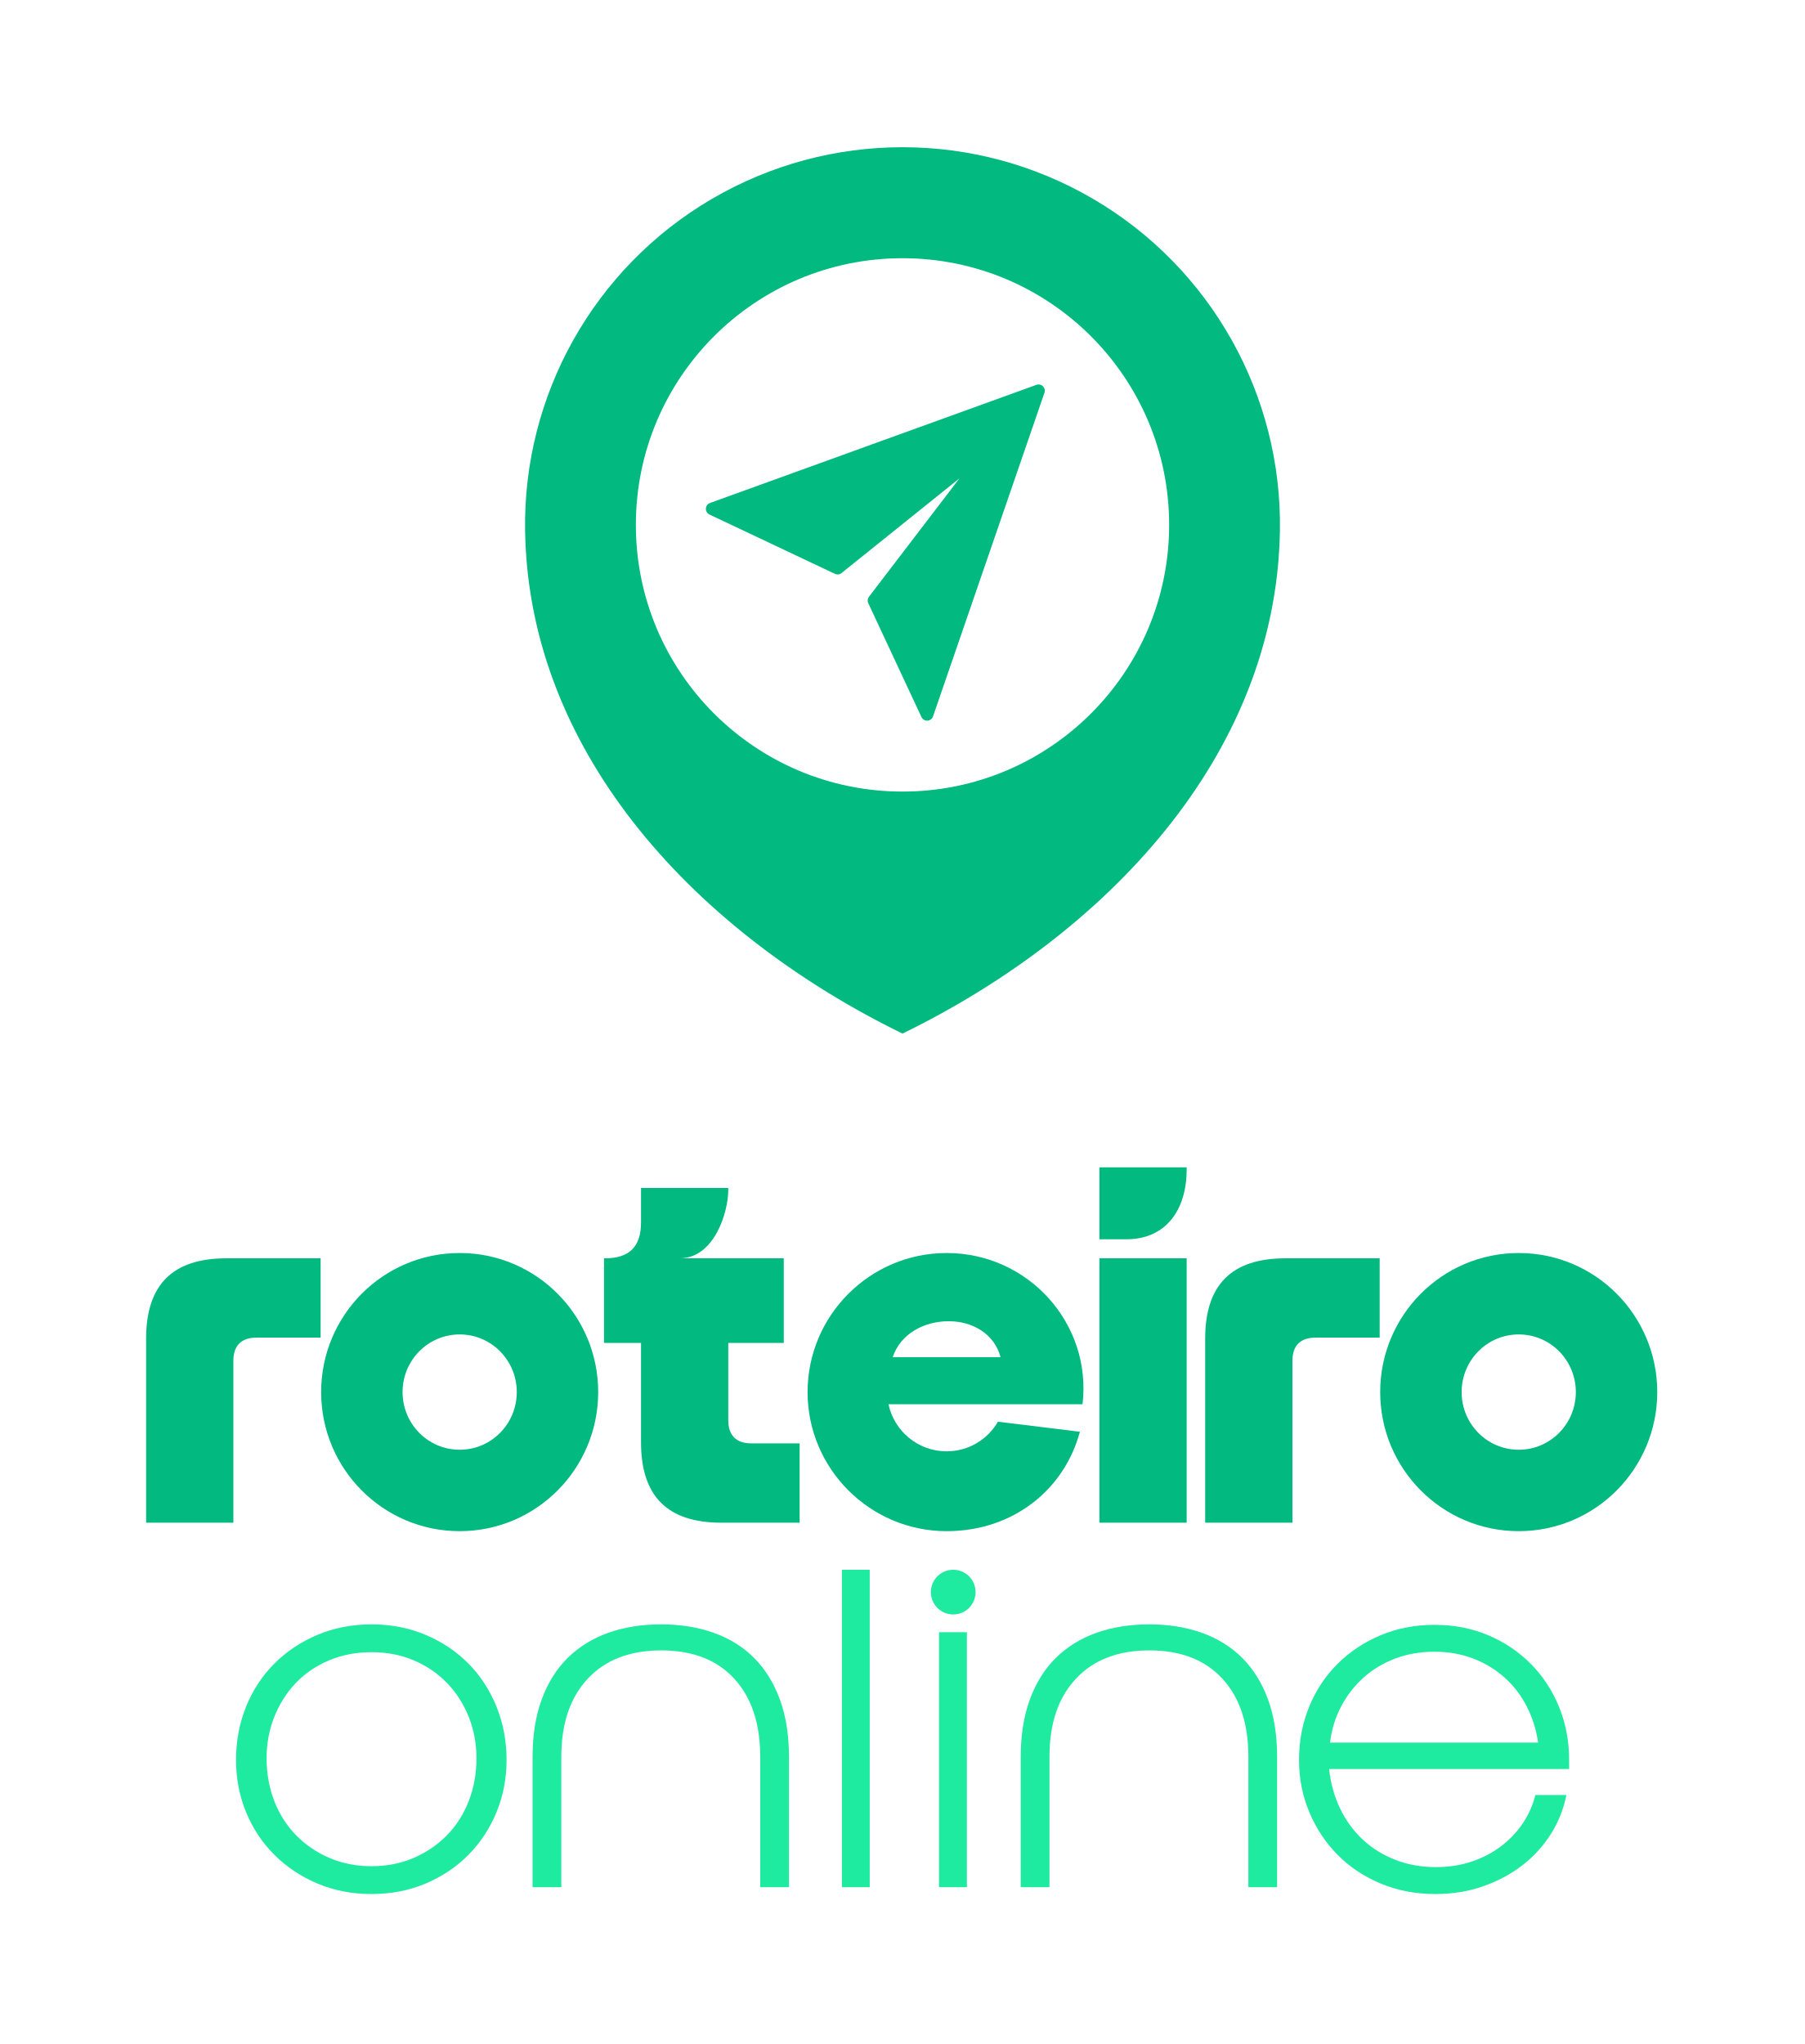
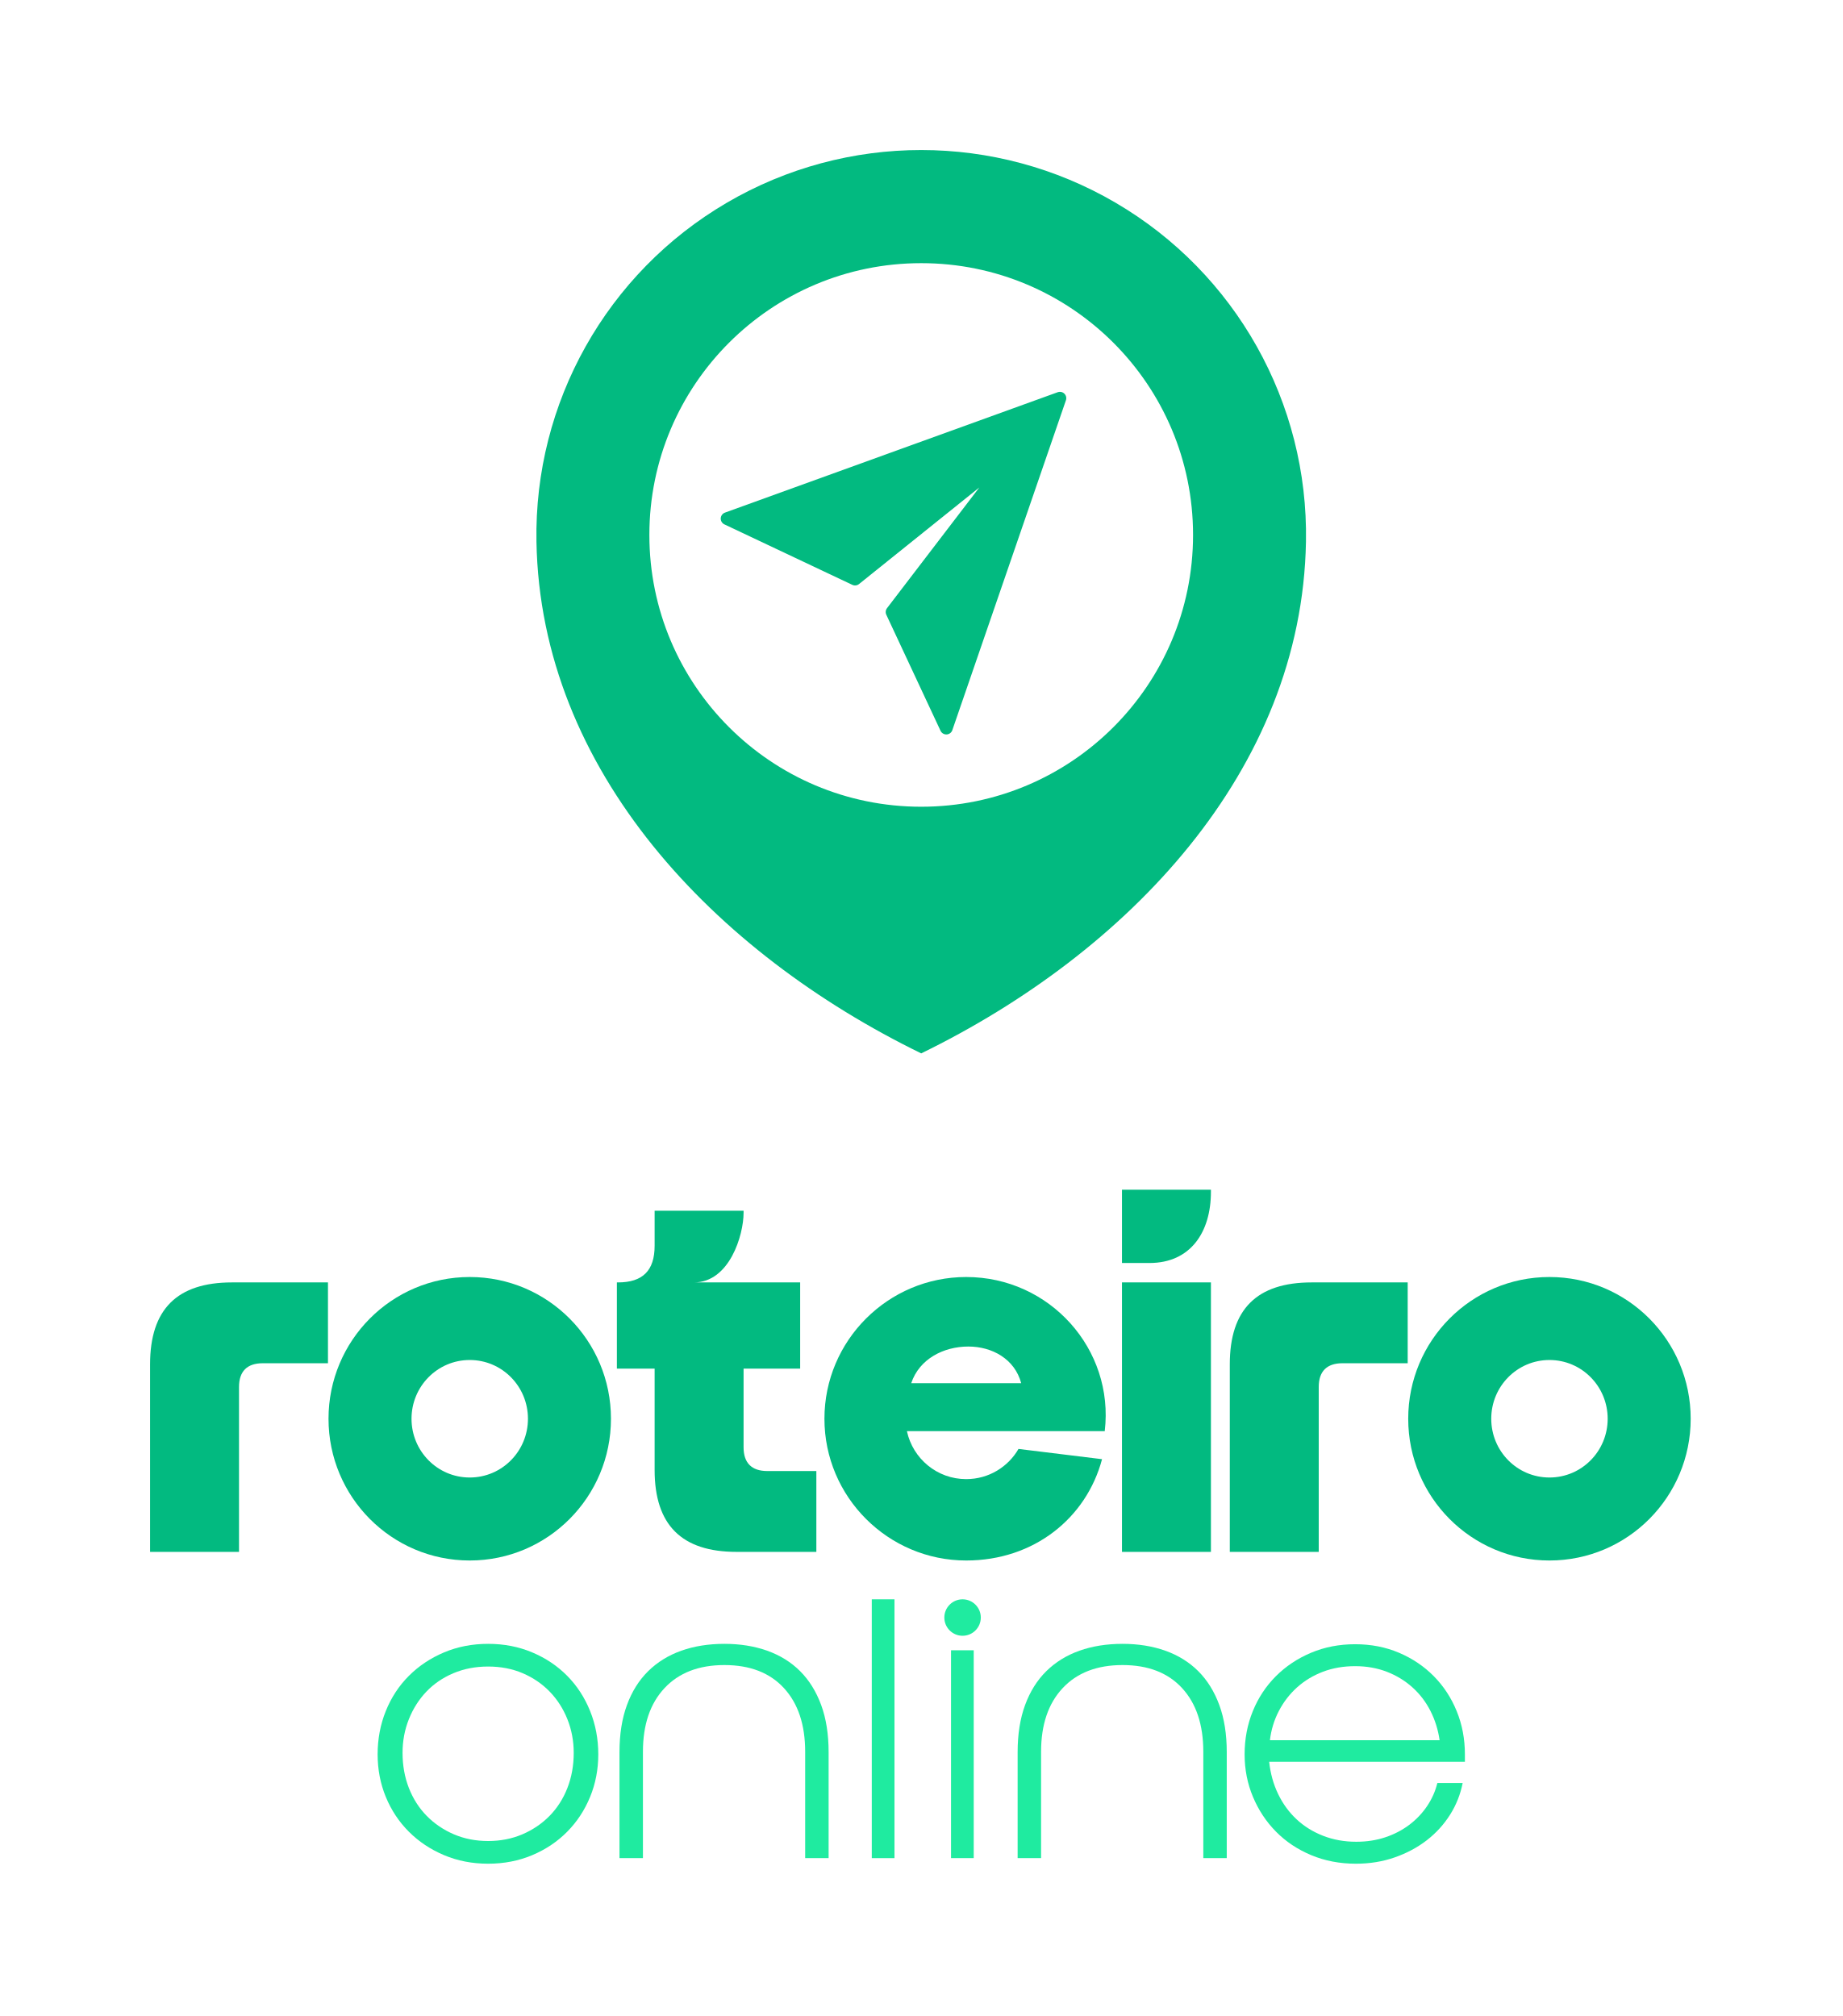
- <svg xmlns="http://www.w3.org/2000/svg" viewBox="0 0 528.6 598.7" width="529" height="599">
+ <svg xmlns="http://www.w3.org/2000/svg" viewBox="0 0 528.6 579.4" width="529" height="579">
  <g transform="translate(264.32 36.07) scale(0.25361)">
    <g transform="translate(-540.5)">
      <path fill-rule="evenodd" fill="#02BA80" d="M976.43 471.61 C971.89 731.57 774.18 937.53 540.50 1051.50 C306.82 937.53 109.11 731.57 104.57 471.61 A436.0 436.0 0 1 1 976.43 471.61Z M232.5 464.0 a308.0 308.0 0 1 0 616.0 0 a308.0 308.0 0 1 0 -616.0 0Z" />
      <polygon points="697.64,309.03 320.58,445.49 465.53,514.01 648.25,367.28 507.49,551.36 568.93,682.86" fill="#02BA80" stroke="#02BA80" stroke-width="14.44" stroke-linejoin="round" />
    </g>
  </g>
  <g fill="#02BA80" transform="translate(-189.82 22.80)">
    <path d="M 258.117 423.211 L 232.559 423.211 L 232.559 369.309 C 232.559 353.508 240.305 345.766 256.105 345.766 L 283.676 345.766 L 283.676 368.996 L 264.934 368.996 C 260.441 368.996 258.117 371.32 258.117 375.812 Z M 258.117 423.211 " />
    <path d="M 324.41 401.836 C 333.707 401.836 341.141 394.246 341.141 384.949 C 341.141 375.656 333.707 368.066 324.41 368.066 C 315.117 368.066 307.684 375.656 307.684 384.949 C 307.684 394.246 315.117 401.836 324.41 401.836 M 324.41 344.215 C 346.871 344.215 364.992 362.492 364.992 384.949 C 364.992 407.41 346.871 425.688 324.41 425.688 C 301.953 425.688 283.832 407.41 283.832 384.949 C 283.832 362.492 301.953 344.215 324.41 344.215 " />
    <path d="M 377.539 325.164 L 403.098 325.164 L 403.098 325.781 C 403.098 332.133 399.07 345.766 388.848 345.766 L 419.359 345.766 L 419.359 370.547 L 403.098 370.547 L 403.098 393.16 C 403.098 397.652 405.422 399.977 409.91 399.977 L 424.008 399.977 L 424.008 423.211 L 401.082 423.211 C 385.285 423.211 377.539 415.465 377.539 399.668 L 377.539 370.547 L 366.695 370.547 L 366.695 345.766 L 367.008 345.766 C 374.133 345.766 377.539 342.355 377.539 335.23 Z M 377.539 325.164 " />
    <path d="M 482.867 374.727 C 481.008 367.758 474.504 364.195 467.688 364.195 C 460.562 364.195 453.594 367.758 451.27 374.727 Z M 467.066 402.301 C 473.574 402.301 479.148 398.738 482.094 393.625 L 506.102 396.57 C 501.609 413.453 486.582 425.688 467.066 425.688 C 444.609 425.688 426.332 407.41 426.332 384.953 C 426.332 362.492 444.609 344.215 467.066 344.215 C 491.074 344.215 509.664 364.969 506.875 388.516 L 450.031 388.516 C 451.734 396.414 458.703 402.301 467.066 402.301 " />
    <path d="M 511.828 345.766 L 537.387 345.766 L 537.387 423.211 L 511.828 423.211 Z M 519.73 340.188 L 511.828 340.188 L 511.828 319.121 L 537.387 319.121 L 537.387 319.742 C 537.387 331.359 531.5 340.188 519.73 340.188 " />
    <path d="M 568.367 423.211 L 542.809 423.211 L 542.809 369.309 C 542.809 353.508 550.555 345.766 566.352 345.766 L 593.926 345.766 L 593.926 368.996 L 575.18 368.996 C 570.691 368.996 568.367 371.32 568.367 375.812 Z M 568.367 423.211 " />
    <path d="M 634.66 401.836 C 643.953 401.836 651.391 394.246 651.391 384.949 C 651.391 375.656 643.953 368.066 634.66 368.066 C 625.367 368.066 617.934 375.656 617.934 384.949 C 617.934 394.246 625.367 401.836 634.66 401.836 M 634.66 344.215 C 657.121 344.215 675.242 362.492 675.242 384.949 C 675.242 407.41 657.121 425.688 634.66 425.688 C 612.203 425.688 594.078 407.41 594.078 384.949 C 594.078 362.492 612.203 344.215 634.66 344.215 " />
  </g>
-   <g fill="#1FEBA0" transform="translate(-611.38 129.56)">
+   <g fill="#1FEBA0" transform="translate(-436.24 195.46) scale(0.8)">
    <path d="M 720.148 354.379 C 715.605 354.379 711.438 355.184 707.652 356.785 C 703.867 358.391 700.637 360.594 697.965 363.402 C 695.289 366.207 693.195 369.508 691.68 373.293 C 690.168 377.082 689.41 381.109 689.41 385.387 C 689.41 389.93 690.168 394.141 691.68 398.016 C 693.195 401.891 695.336 405.234 698.098 408.043 C 700.855 410.848 704.113 413.051 707.852 414.656 C 711.594 416.258 715.695 417.062 720.148 417.062 C 724.602 417.062 728.703 416.258 732.445 414.656 C 736.188 413.051 739.438 410.848 742.203 408.043 C 744.961 405.234 747.102 401.891 748.617 398.016 C 750.129 394.141 750.891 389.93 750.891 385.387 C 750.891 381.109 750.129 377.082 748.617 373.293 C 747.102 369.508 744.984 366.207 742.27 363.402 C 739.551 360.594 736.32 358.391 732.578 356.785 C 728.836 355.184 724.695 354.379 720.148 354.379 M 720.148 425.215 C 714.445 425.215 709.168 424.188 704.312 422.141 C 699.453 420.09 695.246 417.285 691.68 413.719 C 688.117 410.16 685.355 405.992 683.395 401.223 C 681.434 396.461 680.457 391.355 680.457 385.922 C 680.457 380.398 681.434 375.211 683.395 370.352 C 685.355 365.496 688.117 361.285 691.68 357.723 C 695.246 354.16 699.453 351.352 704.312 349.301 C 709.168 347.254 714.445 346.227 720.148 346.227 C 725.852 346.227 731.129 347.254 735.988 349.301 C 740.844 351.352 745.031 354.16 748.551 357.723 C 752.07 361.285 754.809 365.496 756.77 370.352 C 758.727 375.211 759.711 380.398 759.711 385.922 C 759.711 391.355 758.727 396.461 756.77 401.223 C 754.809 405.992 752.07 410.16 748.551 413.719 C 745.031 417.285 740.844 420.09 735.988 422.141 C 731.129 424.188 725.852 425.215 720.148 425.215 " />
    <path d="M 775.75 423.211 L 767.328 423.211 L 767.328 385.117 C 767.328 378.703 768.219 373.07 770.004 368.215 C 771.781 363.359 774.324 359.305 777.621 356.051 C 780.914 352.801 784.883 350.352 789.516 348.699 C 794.145 347.051 799.316 346.227 805.02 346.227 C 810.633 346.227 815.754 347.051 820.391 348.699 C 825.02 350.352 828.965 352.801 832.219 356.051 C 835.469 359.305 837.984 363.359 839.77 368.215 C 841.551 373.07 842.441 378.703 842.441 385.117 L 842.441 423.211 L 834.02 423.211 L 834.02 384.988 C 834.02 375.277 831.48 367.656 826.402 362.133 C 821.324 356.609 814.195 353.848 805.02 353.848 C 795.84 353.848 788.668 356.609 783.5 362.133 C 778.332 367.656 775.75 375.277 775.75 384.988 Z M 775.75 423.211 " />
    <path d="M866.098 423.211 L857.945 423.211 L857.945 330.23 L866.098 330.23 Z" />
    <path d="M886.41 348.528 L894.562 348.528 L894.562 423.211 L886.41 423.211 Z M884.006 336.779 a6.549 6.549 0 1 0 13.098 0 a6.549 6.549 0 1 0 -13.098 0Z" />
    <path d="M 918.754 423.211 L 910.332 423.211 L 910.332 385.117 C 910.332 378.703 911.223 373.07 913.008 368.215 C 914.789 363.359 917.328 359.305 920.625 356.051 C 923.918 352.801 927.887 350.352 932.52 348.699 C 937.152 347.051 942.32 346.227 948.023 346.227 C 953.637 346.227 958.758 347.051 963.395 348.699 C 968.023 350.352 971.969 352.801 975.223 356.051 C 978.473 359.305 980.988 363.359 982.773 368.215 C 984.555 373.07 985.445 378.703 985.445 385.117 L 985.445 423.211 L 977.023 423.211 L 977.023 384.988 C 977.023 375.277 974.484 367.656 969.406 362.133 C 964.328 356.609 957.199 353.848 948.023 353.848 C 938.844 353.848 931.672 356.609 926.508 362.133 C 921.336 367.656 918.754 375.277 918.754 384.988 Z M 918.754 423.211 " />
    <path d="M 1061.895 380.844 C 1061.359 377.102 1060.266 373.605 1058.617 370.352 C 1056.969 367.102 1054.809 364.27 1052.137 361.863 C 1049.461 359.461 1046.391 357.59 1042.914 356.25 C 1039.441 354.914 1035.652 354.246 1031.555 354.246 C 1027.367 354.246 1023.512 354.914 1019.992 356.25 C 1016.473 357.59 1013.379 359.461 1010.703 361.863 C 1008.031 364.27 1005.848 367.102 1004.156 370.352 C 1002.461 373.605 1001.395 377.102 1000.949 380.844 Z M 1000.68 388.594 C 1001.125 392.785 1002.195 396.637 1003.887 400.156 C 1005.578 403.676 1007.785 406.703 1010.504 409.242 C 1013.219 411.785 1016.406 413.766 1020.062 415.191 C 1023.711 416.617 1027.676 417.328 1031.957 417.328 C 1035.699 417.328 1039.172 416.797 1042.379 415.727 C 1045.586 414.656 1048.461 413.164 1051 411.25 C 1053.539 409.332 1055.676 407.086 1057.414 404.5 C 1059.152 401.918 1060.375 399.152 1061.09 396.215 L 1070.18 396.215 C 1069.375 400.312 1067.863 404.121 1065.633 407.641 C 1063.406 411.16 1060.621 414.211 1057.281 416.797 C 1053.941 419.379 1050.109 421.43 1045.789 422.941 C 1041.465 424.457 1036.812 425.215 1031.82 425.215 C 1026.027 425.215 1020.684 424.188 1015.785 422.141 C 1010.883 420.094 1006.672 417.285 1003.152 413.719 C 999.633 410.16 996.871 405.992 994.867 401.223 C 992.863 396.461 991.859 391.355 991.859 385.922 C 991.859 380.398 992.84 375.23 994.801 370.418 C 996.758 365.605 999.523 361.422 1003.086 357.855 C 1006.648 354.293 1010.859 351.484 1015.715 349.434 C 1020.57 347.387 1025.852 346.363 1031.555 346.363 C 1037.254 346.363 1042.512 347.387 1047.324 349.434 C 1052.137 351.484 1056.301 354.293 1059.82 357.855 C 1063.34 361.422 1066.078 365.605 1068.039 370.418 C 1070 375.23 1070.98 380.398 1070.98 385.922 L 1070.98 388.594 Z M 1000.68 388.594 " />
  </g>
</svg>
